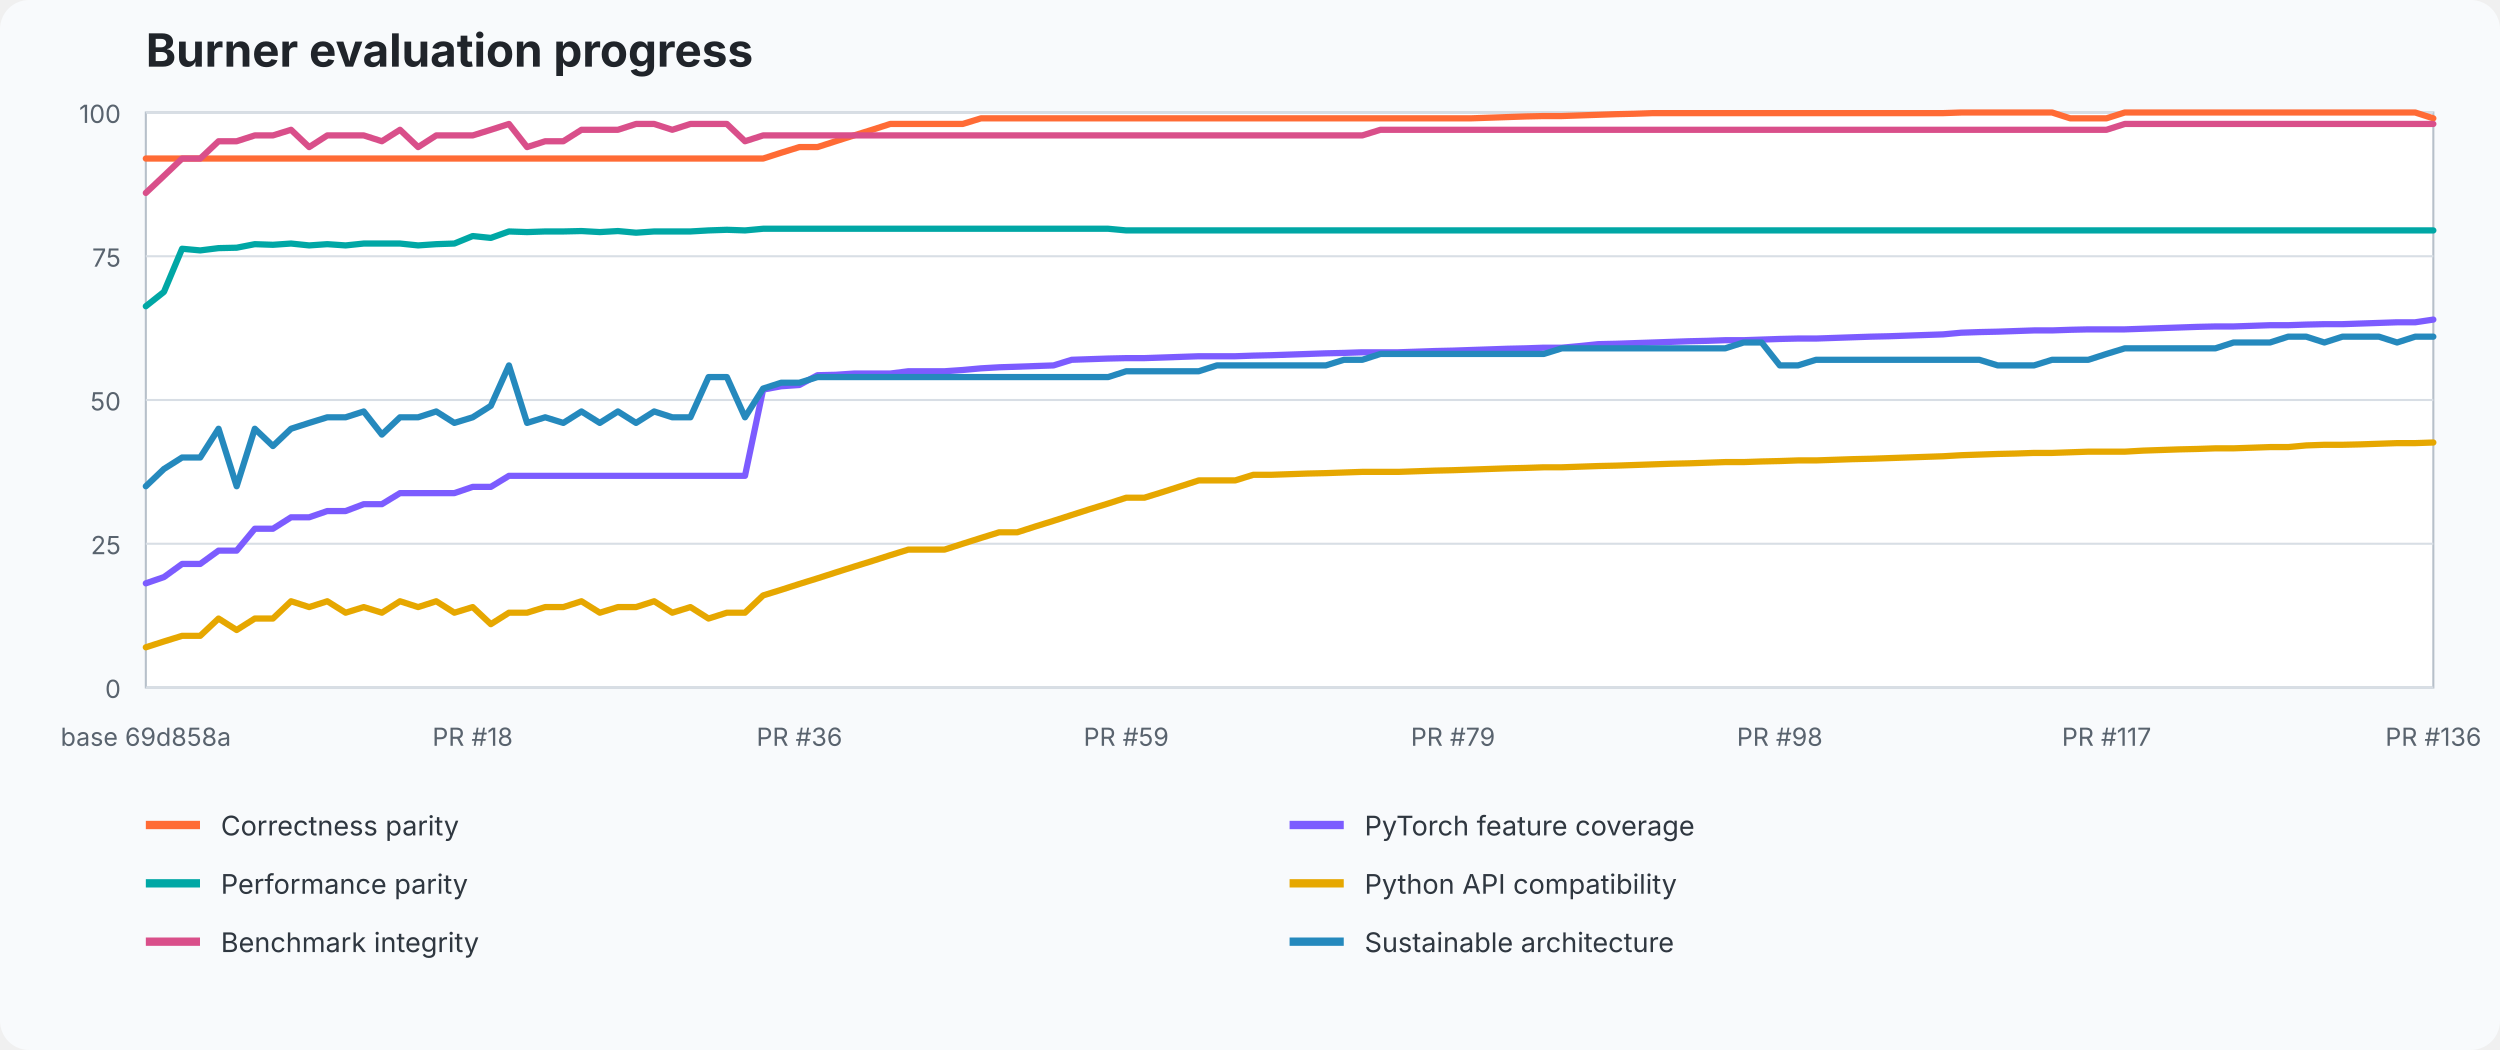
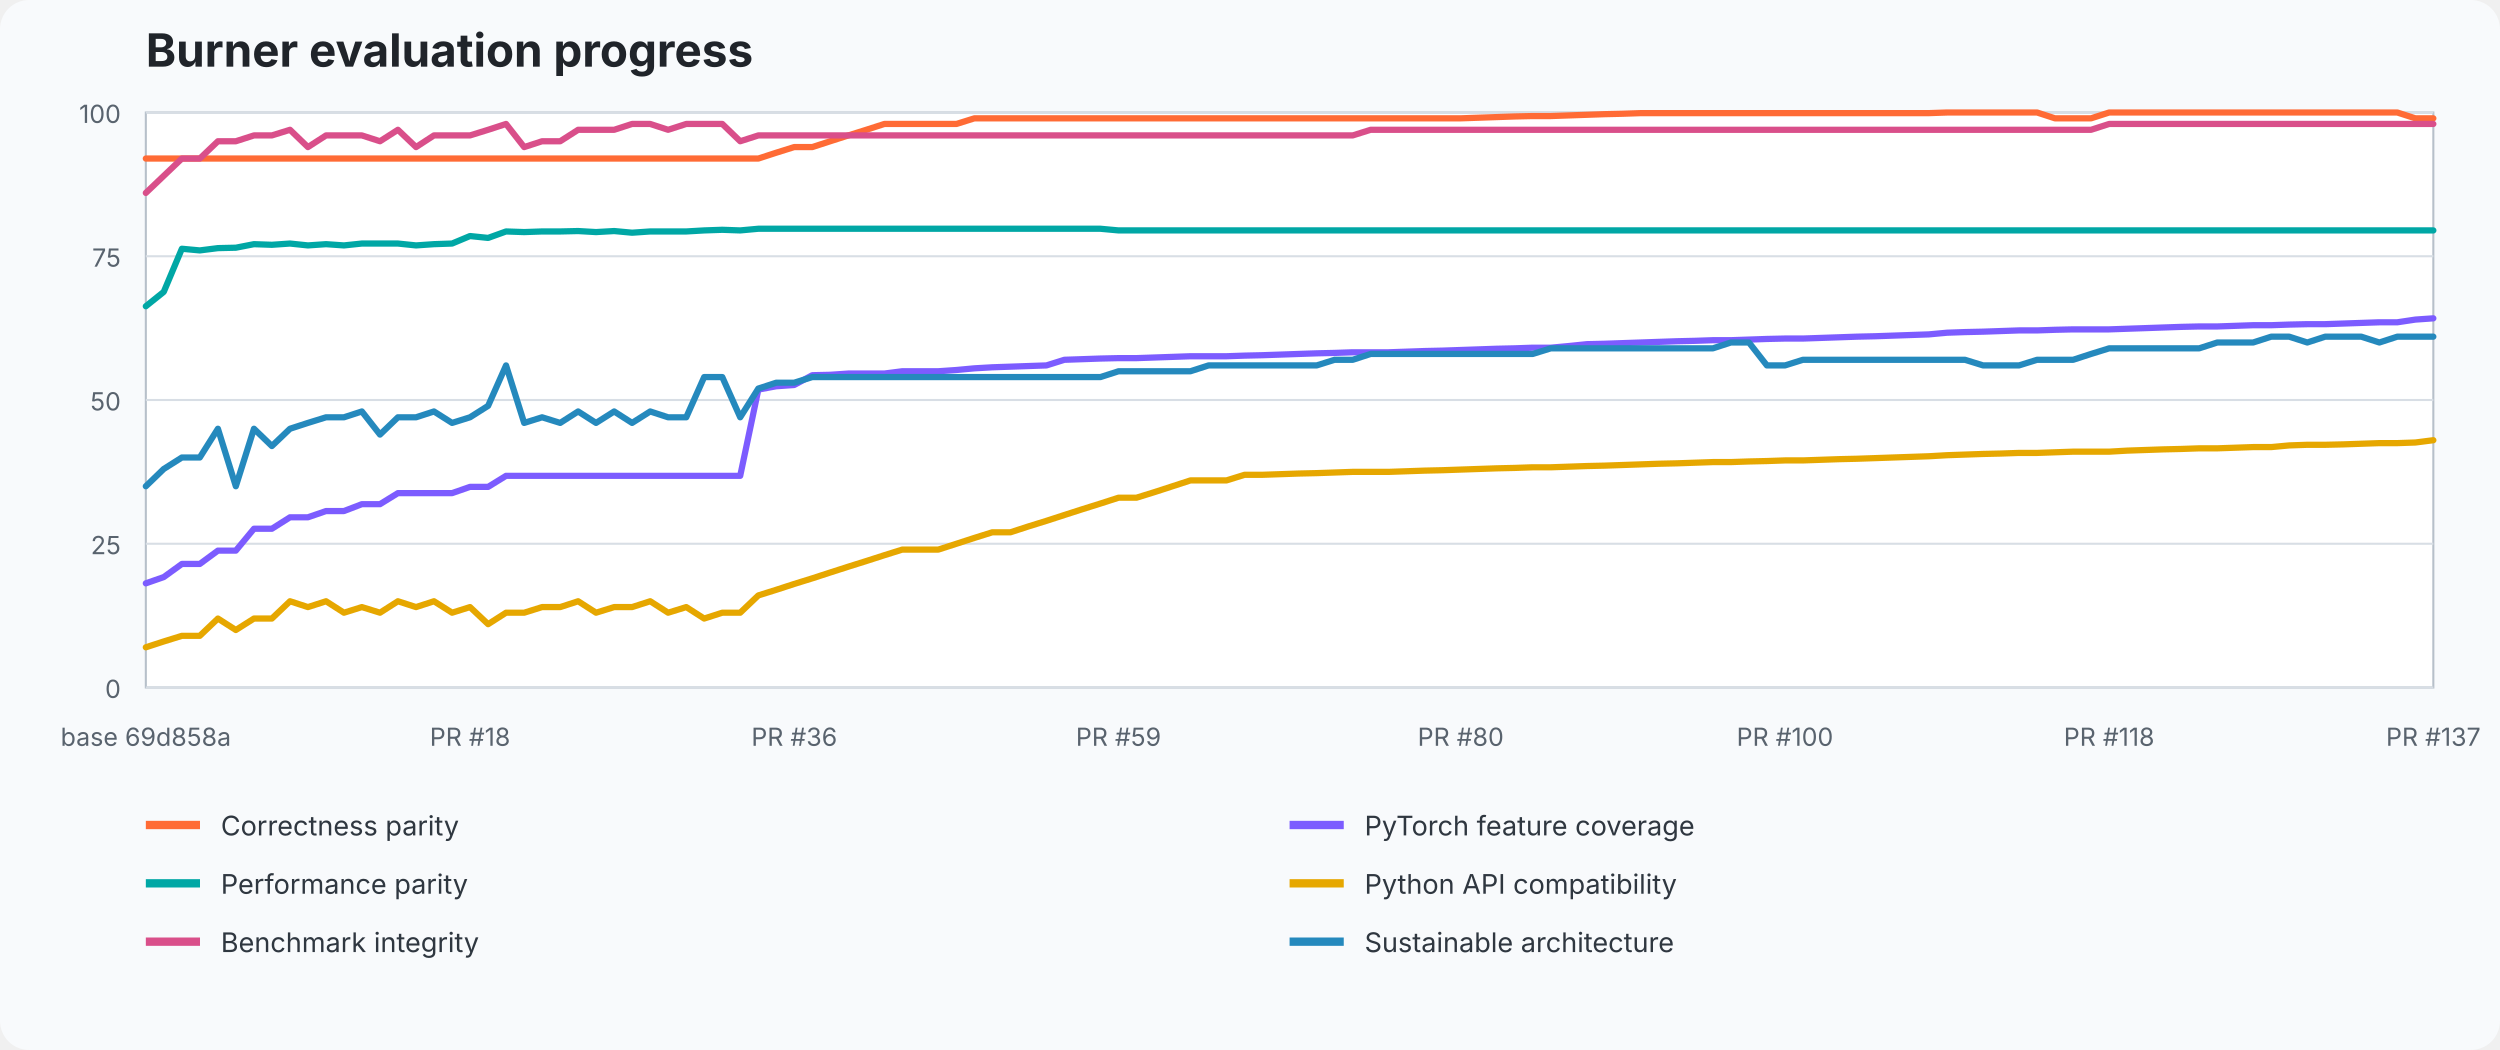
<svg xmlns="http://www.w3.org/2000/svg" width="1200" height="504" viewBox="0 0 1200 504" role="img" aria-labelledby="title desc">
  <style>text{font-family:ui-sans-serif,system-ui,-apple-system,BlinkMacSystemFont,"Segoe UI",sans-serif}.title{font-size:22px;font-weight:700;fill:#20242a}.axis{font-size:12px;fill:#59636e}.legend{font-size:13px;fill:#2f3740}.grid{stroke:#d8dee5;stroke-width:1}.plot{fill:#fff;stroke:#b7c0ca}</style>
  <rect width="100%" height="100%" fill="#f8fafc" rx="14" />
  <text x="70" y="32" class="title">Burner evaluation progress</text>
  <rect x="70" y="54" width="1098" height="276" class="plot" />
  <line x1="70" y1="330" x2="1168" y2="330" class="grid" />
  <text x="58" y="335" text-anchor="end" class="axis">0</text>
  <line x1="70" y1="261" x2="1168" y2="261" class="grid" />
  <text x="58" y="266" text-anchor="end" class="axis">25</text>
  <line x1="70" y1="192" x2="1168" y2="192" class="grid" />
  <text x="58" y="197" text-anchor="end" class="axis">50</text>
  <line x1="70" y1="123" x2="1168" y2="123" class="grid" />
  <text x="58" y="128" text-anchor="end" class="axis">75</text>
  <line x1="70" y1="54" x2="1168" y2="54" class="grid" />
  <text x="58" y="59" text-anchor="end" class="axis">100</text>
-   <polyline points="70.0,76.1 78.7,76.1 87.4,76.1 96.1,76.1 104.9,76.1 113.6,76.1 122.3,76.1 131.0,76.1 139.7,76.1 148.4,76.1 157.1,76.1 165.9,76.1 174.6,76.1 183.3,76.1 192.0,76.1 200.7,76.1 209.4,76.1 218.1,76.1 226.9,76.1 235.6,76.1 244.3,76.1 253.0,76.1 261.7,76.1 270.4,76.1 279.1,76.1 287.9,76.1 296.6,76.1 305.3,76.1 314.0,76.1 322.7,76.1 331.4,76.1 340.1,76.1 348.9,76.1 357.6,76.1 366.3,76.1 375.0,73.3 383.7,70.6 392.4,70.6 401.1,67.8 409.9,65.0 418.6,62.3 427.3,59.5 436.0,59.5 444.7,59.5 453.4,59.5 462.1,59.5 470.9,56.8 479.6,56.8 488.3,56.8 497.0,56.8 505.7,56.8 514.4,56.8 523.1,56.8 531.9,56.8 540.6,56.8 549.3,56.8 558.0,56.8 566.7,56.8 575.4,56.8 584.1,56.8 592.9,56.8 601.6,56.8 610.3,56.8 619.0,56.8 627.7,56.8 636.4,56.8 645.1,56.8 653.9,56.8 662.6,56.8 671.3,56.8 680.0,56.8 688.7,56.8 697.4,56.8 706.1,56.8 714.9,56.5 723.6,56.2 732.3,55.9 741.0,55.7 749.7,55.7 758.4,55.4 767.1,55.1 775.9,54.8 784.6,54.6 793.3,54.3 802.0,54.3 810.7,54.3 819.4,54.3 828.1,54.3 836.9,54.3 845.6,54.3 854.3,54.3 863.0,54.3 871.7,54.3 880.4,54.3 889.1,54.3 897.9,54.3 906.6,54.3 915.3,54.3 924.0,54.3 932.7,54.3 941.4,54.0 950.1,54.0 958.9,54.0 967.6,54.0 976.3,54.0 985.0,54.0 993.7,56.8 1002.4,56.8 1011.1,56.8 1019.9,54.0 1028.6,54.0 1037.3,54.0 1046.0,54.0 1054.7,54.0 1063.4,54.0 1072.1,54.0 1080.9,54.0 1089.6,54.0 1098.3,54.0 1107.0,54.0 1115.7,54.0 1124.4,54.0 1133.1,54.0 1141.9,54.0 1150.6,54.0 1159.3,54.0 1168.0,56.8" fill="none" stroke="#ff6b35" stroke-width="3" stroke-linejoin="round" stroke-linecap="round" />
-   <polyline points="70.0,280.0 78.7,277.0 87.4,270.7 96.1,270.7 104.9,264.3 113.6,264.3 122.3,253.8 131.0,253.8 139.7,248.3 148.4,248.3 157.1,245.3 165.9,245.3 174.6,242.0 183.3,242.0 192.0,236.7 200.7,236.7 209.4,236.7 218.1,236.7 226.9,233.7 235.6,233.7 244.3,228.4 253.0,228.4 261.7,228.4 270.4,228.4 279.1,228.4 287.9,228.4 296.6,228.4 305.3,228.4 314.0,228.4 322.7,228.4 331.4,228.4 340.1,228.4 348.9,228.4 357.6,228.4 366.3,187.0 375.0,185.4 383.7,184.8 392.4,180.1 401.1,179.9 409.9,179.3 418.6,179.3 427.3,179.3 436.0,178.2 444.7,178.2 453.4,178.2 462.1,177.6 470.9,176.8 479.6,176.3 488.3,176.0 497.0,175.7 505.7,175.4 514.4,172.7 523.1,172.4 531.9,172.1 540.6,171.9 549.3,171.9 558.0,171.6 566.7,171.3 575.4,171.0 584.1,171.0 592.9,171.0 601.6,170.7 610.3,170.5 619.0,170.2 627.7,169.9 636.4,169.6 645.1,169.4 653.9,169.1 662.6,169.1 671.3,169.1 680.0,168.8 688.7,168.5 697.4,168.3 706.1,168.0 714.9,167.7 723.6,167.4 732.3,167.2 741.0,166.9 749.7,166.9 758.4,166.1 767.1,165.2 775.9,165.0 784.6,164.7 793.3,164.4 802.0,164.1 810.7,163.8 819.4,163.6 828.1,163.3 836.9,163.3 845.6,163.0 854.3,162.7 863.0,162.5 871.7,162.5 880.4,162.2 889.1,161.9 897.9,161.6 906.6,161.4 915.3,161.1 924.0,160.8 932.7,160.5 941.4,159.7 950.1,159.4 958.9,159.2 967.6,158.9 976.3,158.6 985.0,158.6 993.7,158.3 1002.4,158.1 1011.1,158.1 1019.9,158.1 1028.6,157.8 1037.3,157.5 1046.0,157.2 1054.7,156.9 1063.4,156.7 1072.1,156.7 1080.9,156.4 1089.6,156.1 1098.3,156.1 1107.0,155.8 1115.7,155.6 1124.4,155.6 1133.1,155.3 1141.9,155.0 1150.6,154.7 1159.3,154.7 1168.0,153.4" fill="none" stroke="#7c5cff" stroke-width="3" stroke-linejoin="round" stroke-linecap="round" />
-   <polyline points="70.0,147.0 78.7,140.1 87.4,119.4 96.1,120.2 104.9,119.1 113.6,118.9 122.3,117.2 131.0,117.5 139.7,116.9 148.4,117.8 157.1,117.2 165.9,117.8 174.6,116.9 183.3,116.9 192.0,116.9 200.7,117.8 209.4,117.2 218.1,116.9 226.9,113.3 235.6,114.2 244.3,111.1 253.0,111.4 261.7,111.1 270.4,111.1 279.1,110.9 287.9,111.4 296.6,110.9 305.3,111.7 314.0,111.1 322.7,111.1 331.4,111.1 340.1,110.6 348.9,110.3 357.6,110.6 366.3,109.8 375.0,109.8 383.7,109.8 392.4,109.8 401.1,109.8 409.9,109.8 418.6,109.8 427.3,109.8 436.0,109.8 444.7,109.8 453.4,109.8 462.1,109.8 470.9,109.8 479.6,109.8 488.3,109.8 497.0,109.8 505.7,109.8 514.4,109.8 523.1,109.8 531.9,109.8 540.6,110.6 549.3,110.6 558.0,110.6 566.7,110.6 575.4,110.6 584.1,110.6 592.9,110.6 601.6,110.6 610.3,110.6 619.0,110.6 627.7,110.6 636.4,110.6 645.1,110.6 653.9,110.6 662.6,110.6 671.3,110.6 680.0,110.6 688.7,110.6 697.4,110.6 706.1,110.6 714.9,110.6 723.6,110.6 732.3,110.6 741.0,110.6 749.7,110.6 758.4,110.6 767.1,110.6 775.9,110.6 784.6,110.6 793.3,110.6 802.0,110.6 810.7,110.6 819.4,110.6 828.1,110.6 836.9,110.6 845.6,110.6 854.3,110.6 863.0,110.6 871.7,110.6 880.4,110.6 889.1,110.6 897.9,110.6 906.6,110.6 915.3,110.6 924.0,110.6 932.7,110.6 941.4,110.6 950.1,110.6 958.9,110.6 967.6,110.6 976.3,110.6 985.0,110.6 993.7,110.6 1002.4,110.6 1011.1,110.6 1019.9,110.6 1028.6,110.6 1037.3,110.6 1046.0,110.6 1054.7,110.6 1063.4,110.6 1072.1,110.6 1080.9,110.6 1089.6,110.6 1098.3,110.6 1107.0,110.6 1115.7,110.6 1124.4,110.6 1133.1,110.6 1141.9,110.6 1150.6,110.6 1159.3,110.6 1168.0,110.6" fill="none" stroke="#00a7a5" stroke-width="3" stroke-linejoin="round" stroke-linecap="round" />
-   <polyline points="70.0,310.7 78.7,307.9 87.4,305.2 96.1,305.2 104.9,296.9 113.6,302.4 122.3,296.9 131.0,296.9 139.7,288.6 148.4,291.4 157.1,288.6 165.9,294.1 174.6,291.4 183.3,294.1 192.0,288.6 200.7,291.4 209.4,288.6 218.1,294.1 226.9,291.4 235.6,299.6 244.3,294.1 253.0,294.1 261.7,291.4 270.4,291.4 279.1,288.6 287.9,294.1 296.6,291.4 305.3,291.4 314.0,288.6 322.7,294.1 331.4,291.4 340.1,296.9 348.9,294.1 357.6,294.1 366.3,285.8 375.0,283.1 383.7,280.3 392.4,277.6 401.1,274.8 409.9,272.0 418.6,269.3 427.3,266.5 436.0,263.8 444.7,263.8 453.4,263.8 462.1,261.0 470.9,258.2 479.6,255.5 488.3,255.5 497.0,252.7 505.7,250.0 514.4,247.2 523.1,244.4 531.9,241.7 540.6,238.9 549.3,238.9 558.0,236.2 566.7,233.4 575.4,230.6 584.1,230.6 592.9,230.6 601.6,227.9 610.3,227.9 619.0,227.6 627.7,227.3 636.4,227.1 645.1,226.8 653.9,226.5 662.6,226.5 671.3,226.5 680.0,226.2 688.7,225.9 697.4,225.7 706.1,225.4 714.9,225.1 723.6,224.8 732.3,224.6 741.0,224.3 749.7,224.3 758.4,224.0 767.1,223.7 775.9,223.5 784.6,223.2 793.3,222.9 802.0,222.6 810.7,222.4 819.4,222.1 828.1,221.8 836.9,221.8 845.6,221.5 854.3,221.3 863.0,221.0 871.7,221.0 880.4,220.7 889.1,220.4 897.9,220.2 906.6,219.9 915.3,219.6 924.0,219.3 932.7,219.0 941.4,218.5 950.1,218.2 958.9,217.9 967.6,217.7 976.3,217.4 985.0,217.4 993.7,217.1 1002.4,216.8 1011.1,216.8 1019.9,216.8 1028.6,216.3 1037.3,216.0 1046.0,215.7 1054.7,215.5 1063.4,215.2 1072.1,215.2 1080.9,214.9 1089.6,214.6 1098.3,214.6 1107.0,213.8 1115.7,213.5 1124.4,213.5 1133.1,213.3 1141.9,213.0 1150.6,212.7 1159.3,212.7 1168.0,212.4" fill="none" stroke="#e6a700" stroke-width="3" stroke-linejoin="round" stroke-linecap="round" />
-   <polyline points="70.0,92.6 78.7,84.4 87.4,76.1 96.1,76.1 104.9,67.8 113.6,67.8 122.3,65.0 131.0,65.0 139.7,62.3 148.4,70.6 157.1,65.0 165.9,65.0 174.6,65.0 183.3,67.8 192.0,62.3 200.7,70.6 209.4,65.0 218.1,65.0 226.9,65.0 235.6,62.3 244.3,59.5 253.0,70.6 261.7,67.8 270.4,67.8 279.1,62.3 287.9,62.3 296.6,62.3 305.3,59.5 314.0,59.5 322.7,62.3 331.4,59.5 340.1,59.5 348.9,59.5 357.6,67.8 366.3,65.0 375.0,65.0 383.7,65.0 392.4,65.0 401.1,65.0 409.9,65.0 418.6,65.0 427.3,65.0 436.0,65.0 444.7,65.0 453.4,65.0 462.1,65.0 470.9,65.0 479.6,65.0 488.3,65.0 497.0,65.0 505.7,65.0 514.4,65.0 523.1,65.0 531.9,65.0 540.6,65.0 549.3,65.0 558.0,65.0 566.7,65.0 575.4,65.0 584.1,65.0 592.9,65.0 601.6,65.0 610.3,65.0 619.0,65.0 627.7,65.0 636.4,65.0 645.1,65.0 653.9,65.0 662.6,62.3 671.3,62.3 680.0,62.3 688.7,62.3 697.4,62.3 706.1,62.3 714.9,62.3 723.6,62.3 732.3,62.3 741.0,62.3 749.7,62.3 758.4,62.3 767.1,62.3 775.9,62.3 784.6,62.3 793.3,62.3 802.0,62.3 810.7,62.3 819.4,62.3 828.1,62.3 836.9,62.3 845.6,62.3 854.3,62.3 863.0,62.3 871.7,62.3 880.4,62.3 889.1,62.3 897.9,62.3 906.6,62.3 915.3,62.3 924.0,62.3 932.7,62.3 941.4,62.3 950.1,62.3 958.9,62.3 967.6,62.3 976.3,62.3 985.0,62.3 993.7,62.3 1002.4,62.3 1011.1,62.3 1019.9,59.5 1028.6,59.5 1037.3,59.5 1046.0,59.5 1054.7,59.5 1063.4,59.5 1072.1,59.5 1080.9,59.5 1089.6,59.5 1098.3,59.5 1107.0,59.5 1115.7,59.5 1124.4,59.5 1133.1,59.5 1141.9,59.5 1150.6,59.5 1159.3,59.5 1168.0,59.5" fill="none" stroke="#d94f8a" stroke-width="3" stroke-linejoin="round" stroke-linecap="round" />
-   <polyline points="70.0,233.4 78.7,225.1 87.4,219.6 96.1,219.6 104.9,205.8 113.6,233.4 122.3,205.8 131.0,214.1 139.7,205.8 148.4,203.0 157.1,200.3 165.9,200.3 174.6,197.5 183.3,208.6 192.0,200.3 200.7,200.3 209.4,197.5 218.1,203.0 226.9,200.3 235.6,194.8 244.3,175.4 253.0,203.0 261.7,200.3 270.4,203.0 279.1,197.5 287.9,203.0 296.6,197.5 305.3,203.0 314.0,197.5 322.7,200.3 331.4,200.3 340.1,181.0 348.9,181.0 357.6,200.3 366.3,186.5 375.0,183.7 383.7,183.7 392.4,181.0 401.1,181.0 409.9,181.0 418.6,181.0 427.3,181.0 436.0,181.0 444.7,181.0 453.4,181.0 462.1,181.0 470.9,181.0 479.6,181.0 488.3,181.0 497.0,181.0 505.7,181.0 514.4,181.0 523.1,181.0 531.9,181.0 540.6,178.2 549.3,178.2 558.0,178.2 566.7,178.2 575.4,178.2 584.1,175.4 592.9,175.4 601.6,175.4 610.3,175.4 619.0,175.4 627.7,175.4 636.4,175.4 645.1,172.7 653.9,172.7 662.6,169.9 671.3,169.9 680.0,169.9 688.7,169.9 697.4,169.9 706.1,169.9 714.9,169.9 723.6,169.9 732.3,169.9 741.0,169.9 749.7,167.2 758.4,167.2 767.1,167.2 775.9,167.2 784.6,167.2 793.3,167.2 802.0,167.2 810.7,167.2 819.4,167.2 828.1,167.2 836.9,164.4 845.6,164.4 854.3,175.4 863.0,175.4 871.7,172.7 880.4,172.7 889.1,172.7 897.9,172.7 906.6,172.7 915.3,172.7 924.0,172.7 932.7,172.7 941.4,172.7 950.1,172.7 958.9,175.4 967.6,175.4 976.3,175.4 985.0,172.7 993.7,172.7 1002.4,172.7 1011.1,169.9 1019.9,167.2 1028.6,167.2 1037.3,167.2 1046.0,167.2 1054.7,167.2 1063.4,167.2 1072.1,164.4 1080.9,164.4 1089.6,164.4 1098.3,161.6 1107.0,161.6 1115.7,164.4 1124.4,161.6 1133.1,161.6 1141.9,161.6 1150.6,164.4 1159.3,161.6 1168.0,161.6" fill="none" stroke="#2589bd" stroke-width="3" stroke-linejoin="round" stroke-linecap="round" />
+   <polyline points="70.0,76.1 78.6,76.1 87.3,76.1 95.9,76.1 104.6,76.1 113.2,76.1 121.9,76.1 130.5,76.1 139.2,76.1 147.8,76.1 156.5,76.1 165.1,76.1 173.7,76.1 182.4,76.1 191.0,76.1 199.7,76.1 208.3,76.1 217.0,76.1 225.6,76.1 234.3,76.1 242.9,76.1 251.6,76.1 260.2,76.1 268.9,76.1 277.5,76.1 286.1,76.1 294.8,76.1 303.4,76.1 312.1,76.1 320.7,76.1 329.4,76.1 338.0,76.1 346.7,76.1 355.3,76.1 364.0,76.1 372.6,73.3 381.2,70.6 389.9,70.6 398.5,67.8 407.2,65.0 415.8,62.3 424.5,59.5 433.1,59.5 441.8,59.5 450.4,59.5 459.1,59.5 467.7,56.8 476.3,56.8 485.0,56.8 493.6,56.8 502.3,56.8 510.9,56.8 519.6,56.8 528.2,56.8 536.9,56.8 545.5,56.8 554.2,56.8 562.8,56.8 571.4,56.8 580.1,56.8 588.7,56.8 597.4,56.8 606.0,56.8 614.7,56.8 623.3,56.8 632.0,56.8 640.6,56.8 649.3,56.8 657.9,56.8 666.6,56.8 675.2,56.8 683.8,56.8 692.5,56.8 701.1,56.8 709.8,56.5 718.4,56.2 727.1,55.9 735.7,55.7 744.4,55.7 753.0,55.4 761.7,55.1 770.3,54.8 778.9,54.6 787.6,54.3 796.2,54.3 804.9,54.3 813.5,54.3 822.2,54.3 830.8,54.3 839.5,54.3 848.1,54.3 856.8,54.3 865.4,54.3 874.0,54.3 882.7,54.3 891.3,54.3 900.0,54.3 908.6,54.3 917.3,54.3 925.9,54.3 934.6,54.0 943.2,54.0 951.9,54.0 960.5,54.0 969.1,54.0 977.8,54.0 986.4,56.8 995.1,56.8 1003.7,56.8 1012.4,54.0 1021.0,54.0 1029.7,54.0 1038.3,54.0 1047.0,54.0 1055.6,54.0 1064.3,54.0 1072.9,54.0 1081.5,54.0 1090.2,54.0 1098.8,54.0 1107.5,54.0 1116.1,54.0 1124.8,54.0 1133.4,54.0 1142.1,54.0 1150.7,54.0 1159.4,56.8 1168.0,56.8" fill="none" stroke="#ff6b35" stroke-width="3" stroke-linejoin="round" stroke-linecap="round" />
+   <polyline points="70.0,280.0 78.6,277.0 87.3,270.7 95.9,270.7 104.6,264.3 113.2,264.3 121.9,253.8 130.5,253.8 139.2,248.3 147.8,248.3 156.5,245.3 165.1,245.3 173.7,242.0 182.4,242.0 191.0,236.7 199.7,236.7 208.3,236.7 217.0,236.7 225.6,233.7 234.3,233.7 242.9,228.4 251.6,228.4 260.2,228.4 268.9,228.4 277.5,228.4 286.1,228.4 294.8,228.4 303.4,228.4 312.1,228.4 320.7,228.4 329.4,228.4 338.0,228.4 346.7,228.4 355.3,228.4 364.0,187.0 372.6,185.4 381.2,184.8 389.9,180.1 398.5,179.9 407.2,179.3 415.8,179.3 424.5,179.3 433.1,178.2 441.8,178.2 450.4,178.2 459.1,177.6 467.7,176.8 476.3,176.3 485.0,176.0 493.6,175.7 502.3,175.4 510.9,172.7 519.6,172.4 528.2,172.1 536.9,171.9 545.5,171.9 554.2,171.6 562.8,171.3 571.4,171.0 580.1,171.0 588.7,171.0 597.4,170.7 606.0,170.5 614.7,170.2 623.3,169.9 632.0,169.6 640.6,169.4 649.3,169.1 657.9,169.1 666.6,169.1 675.2,168.8 683.8,168.5 692.5,168.3 701.1,168.0 709.8,167.7 718.4,167.4 727.1,167.2 735.7,166.9 744.4,166.9 753.0,166.1 761.7,165.2 770.3,165.0 778.9,164.7 787.6,164.4 796.2,164.1 804.9,163.8 813.5,163.6 822.2,163.3 830.8,163.3 839.5,163.0 848.1,162.7 856.8,162.5 865.4,162.5 874.0,162.2 882.7,161.9 891.3,161.6 900.0,161.4 908.6,161.1 917.3,160.8 925.9,160.5 934.6,159.7 943.2,159.4 951.9,159.2 960.5,158.9 969.1,158.6 977.8,158.6 986.4,158.3 995.1,158.1 1003.7,158.1 1012.4,158.1 1021.0,157.8 1029.7,157.5 1038.3,157.2 1047.0,156.9 1055.6,156.7 1064.3,156.7 1072.9,156.4 1081.5,156.1 1090.2,156.1 1098.8,155.8 1107.5,155.6 1116.1,155.6 1124.8,155.3 1133.4,155.0 1142.1,154.7 1150.7,154.7 1159.4,153.4 1168.0,152.8" fill="none" stroke="#7c5cff" stroke-width="3" stroke-linejoin="round" stroke-linecap="round" />
+   <polyline points="70.0,147.0 78.6,140.1 87.3,119.4 95.9,120.2 104.6,119.1 113.2,118.9 121.9,117.2 130.5,117.5 139.2,116.9 147.8,117.8 156.5,117.2 165.1,117.8 173.7,116.9 182.4,116.9 191.0,116.9 199.7,117.8 208.3,117.2 217.0,116.9 225.6,113.3 234.3,114.2 242.9,111.1 251.6,111.4 260.2,111.1 268.9,111.1 277.5,110.9 286.1,111.4 294.8,110.9 303.4,111.7 312.1,111.1 320.7,111.1 329.4,111.1 338.0,110.6 346.7,110.3 355.3,110.6 364.0,109.8 372.6,109.8 381.2,109.8 389.9,109.8 398.5,109.8 407.2,109.8 415.8,109.8 424.5,109.8 433.1,109.8 441.8,109.8 450.4,109.8 459.1,109.8 467.7,109.8 476.3,109.8 485.0,109.8 493.6,109.8 502.3,109.8 510.9,109.8 519.6,109.8 528.2,109.8 536.9,110.6 545.5,110.6 554.2,110.6 562.8,110.6 571.4,110.6 580.1,110.6 588.7,110.6 597.4,110.6 606.0,110.6 614.7,110.6 623.3,110.6 632.0,110.6 640.6,110.6 649.3,110.6 657.9,110.6 666.6,110.6 675.2,110.6 683.8,110.6 692.5,110.6 701.1,110.6 709.8,110.6 718.4,110.6 727.1,110.6 735.7,110.6 744.4,110.6 753.0,110.6 761.7,110.6 770.3,110.6 778.9,110.6 787.6,110.6 796.2,110.6 804.9,110.6 813.5,110.6 822.2,110.6 830.8,110.6 839.5,110.6 848.1,110.6 856.8,110.6 865.4,110.6 874.0,110.6 882.7,110.6 891.3,110.6 900.0,110.6 908.6,110.6 917.3,110.6 925.9,110.6 934.6,110.6 943.2,110.6 951.9,110.6 960.5,110.6 969.1,110.6 977.8,110.6 986.4,110.6 995.1,110.6 1003.7,110.6 1012.4,110.6 1021.0,110.6 1029.7,110.6 1038.3,110.6 1047.0,110.6 1055.6,110.6 1064.3,110.6 1072.9,110.6 1081.5,110.6 1090.2,110.6 1098.8,110.6 1107.5,110.6 1116.1,110.6 1124.8,110.6 1133.4,110.6 1142.1,110.6 1150.7,110.6 1159.4,110.6 1168.0,110.6" fill="none" stroke="#00a7a5" stroke-width="3" stroke-linejoin="round" stroke-linecap="round" />
+   <polyline points="70.0,310.7 78.6,307.9 87.3,305.2 95.9,305.2 104.6,296.9 113.2,302.4 121.9,296.9 130.5,296.9 139.2,288.6 147.8,291.4 156.5,288.6 165.1,294.1 173.7,291.4 182.4,294.1 191.0,288.6 199.7,291.4 208.3,288.6 217.0,294.1 225.6,291.4 234.3,299.6 242.9,294.1 251.6,294.1 260.2,291.4 268.9,291.4 277.5,288.6 286.1,294.1 294.8,291.4 303.4,291.4 312.1,288.6 320.7,294.1 329.4,291.4 338.0,296.9 346.7,294.1 355.3,294.1 364.0,285.8 372.6,283.1 381.2,280.3 389.9,277.6 398.5,274.8 407.2,272.0 415.8,269.3 424.5,266.5 433.1,263.8 441.8,263.8 450.4,263.8 459.1,261.0 467.7,258.2 476.3,255.5 485.0,255.5 493.6,252.7 502.3,250.0 510.9,247.2 519.6,244.4 528.2,241.7 536.9,238.9 545.5,238.9 554.2,236.2 562.8,233.4 571.4,230.6 580.1,230.6 588.7,230.6 597.4,227.9 606.0,227.9 614.7,227.6 623.3,227.3 632.0,227.1 640.6,226.8 649.3,226.5 657.9,226.5 666.6,226.5 675.2,226.2 683.8,225.9 692.5,225.7 701.1,225.4 709.8,225.1 718.4,224.8 727.1,224.6 735.7,224.3 744.4,224.3 753.0,224.0 761.7,223.7 770.3,223.5 778.9,223.2 787.6,222.9 796.2,222.6 804.9,222.4 813.5,222.1 822.2,221.8 830.8,221.8 839.5,221.5 848.1,221.3 856.8,221.0 865.4,221.0 874.0,220.7 882.7,220.4 891.3,220.2 900.0,219.9 908.6,219.6 917.3,219.3 925.9,219.0 934.6,218.5 943.2,218.2 951.9,217.9 960.5,217.7 969.1,217.4 977.8,217.4 986.4,217.1 995.1,216.8 1003.7,216.8 1012.4,216.8 1021.0,216.3 1029.7,216.0 1038.3,215.7 1047.0,215.5 1055.6,215.2 1064.3,215.2 1072.9,214.9 1081.5,214.6 1090.2,214.6 1098.8,213.8 1107.5,213.5 1116.1,213.5 1124.8,213.3 1133.4,213.0 1142.1,212.7 1150.7,212.7 1159.4,212.4 1168.0,211.3" fill="none" stroke="#e6a700" stroke-width="3" stroke-linejoin="round" stroke-linecap="round" />
+   <polyline points="70.0,92.6 78.6,84.4 87.3,76.1 95.9,76.1 104.6,67.8 113.2,67.8 121.9,65.0 130.5,65.0 139.2,62.3 147.8,70.6 156.5,65.0 165.1,65.0 173.7,65.0 182.4,67.8 191.0,62.3 199.7,70.6 208.3,65.0 217.0,65.0 225.6,65.0 234.3,62.3 242.9,59.5 251.6,70.6 260.2,67.8 268.9,67.8 277.5,62.3 286.1,62.3 294.8,62.3 303.4,59.5 312.1,59.5 320.7,62.3 329.4,59.5 338.0,59.5 346.7,59.5 355.3,67.8 364.0,65.0 372.6,65.0 381.2,65.0 389.9,65.0 398.5,65.0 407.2,65.0 415.8,65.0 424.5,65.0 433.1,65.0 441.8,65.0 450.4,65.0 459.1,65.0 467.7,65.0 476.3,65.0 485.0,65.0 493.6,65.0 502.3,65.0 510.9,65.0 519.6,65.0 528.2,65.0 536.9,65.0 545.5,65.0 554.2,65.0 562.8,65.0 571.4,65.0 580.1,65.0 588.7,65.0 597.4,65.0 606.0,65.0 614.7,65.0 623.3,65.0 632.0,65.0 640.6,65.0 649.3,65.0 657.9,62.3 666.6,62.3 675.2,62.3 683.8,62.3 692.5,62.3 701.1,62.3 709.8,62.3 718.4,62.3 727.1,62.3 735.7,62.3 744.4,62.3 753.0,62.3 761.7,62.3 770.3,62.3 778.9,62.3 787.6,62.3 796.2,62.3 804.9,62.3 813.5,62.3 822.2,62.3 830.8,62.3 839.5,62.3 848.1,62.3 856.8,62.3 865.4,62.3 874.0,62.3 882.7,62.3 891.3,62.3 900.0,62.3 908.6,62.3 917.3,62.3 925.9,62.3 934.6,62.3 943.2,62.3 951.9,62.3 960.5,62.3 969.1,62.3 977.8,62.3 986.4,62.3 995.1,62.3 1003.7,62.3 1012.4,59.5 1021.0,59.5 1029.7,59.5 1038.3,59.5 1047.0,59.5 1055.6,59.5 1064.3,59.5 1072.9,59.5 1081.5,59.5 1090.2,59.5 1098.8,59.5 1107.5,59.5 1116.1,59.5 1124.8,59.5 1133.4,59.5 1142.1,59.5 1150.7,59.5 1159.4,59.5 1168.0,59.5" fill="none" stroke="#d94f8a" stroke-width="3" stroke-linejoin="round" stroke-linecap="round" />
+   <polyline points="70.0,233.4 78.6,225.1 87.3,219.6 95.9,219.6 104.6,205.8 113.2,233.4 121.9,205.8 130.5,214.1 139.2,205.8 147.8,203.0 156.5,200.3 165.1,200.3 173.7,197.5 182.4,208.6 191.0,200.3 199.7,200.3 208.3,197.5 217.0,203.0 225.6,200.3 234.3,194.8 242.9,175.4 251.6,203.0 260.2,200.3 268.9,203.0 277.5,197.5 286.1,203.0 294.8,197.5 303.4,203.0 312.1,197.5 320.7,200.3 329.4,200.3 338.0,181.0 346.7,181.0 355.3,200.3 364.0,186.5 372.6,183.7 381.2,183.7 389.9,181.0 398.5,181.0 407.2,181.0 415.8,181.0 424.5,181.0 433.1,181.0 441.8,181.0 450.4,181.0 459.1,181.0 467.7,181.0 476.3,181.0 485.0,181.0 493.6,181.0 502.3,181.0 510.9,181.0 519.6,181.0 528.2,181.0 536.9,178.2 545.5,178.2 554.2,178.2 562.8,178.2 571.4,178.2 580.1,175.4 588.7,175.4 597.4,175.4 606.0,175.4 614.7,175.4 623.3,175.4 632.0,175.4 640.6,172.7 649.3,172.7 657.9,169.9 666.6,169.9 675.2,169.9 683.8,169.9 692.5,169.9 701.1,169.9 709.8,169.9 718.4,169.9 727.1,169.9 735.7,169.9 744.4,167.2 753.0,167.2 761.7,167.2 770.3,167.2 778.9,167.2 787.6,167.2 796.2,167.2 804.9,167.2 813.5,167.2 822.2,167.2 830.8,164.4 839.5,164.4 848.1,175.4 856.8,175.4 865.4,172.7 874.0,172.7 882.7,172.7 891.3,172.7 900.0,172.7 908.6,172.7 917.3,172.7 925.9,172.7 934.6,172.7 943.2,172.7 951.9,175.4 960.5,175.4 969.1,175.4 977.8,172.7 986.4,172.7 995.1,172.7 1003.7,169.9 1012.4,167.2 1021.0,167.2 1029.7,167.2 1038.3,167.2 1047.0,167.2 1055.6,167.2 1064.3,164.4 1072.9,164.4 1081.5,164.4 1090.2,161.6 1098.8,161.6 1107.5,164.4 1116.1,161.6 1124.8,161.6 1133.4,161.6 1142.1,164.4 1150.7,161.6 1159.4,161.6 1168.0,161.6" fill="none" stroke="#2589bd" stroke-width="3" stroke-linejoin="round" stroke-linecap="round" />
  <text x="70" y="358" text-anchor="middle" class="axis">base 69d858a</text>
-   <text x="226.857" y="358" text-anchor="middle" class="axis">PR #18</text>
-   <text x="383.714" y="358" text-anchor="middle" class="axis">PR #36</text>
-   <text x="540.571" y="358" text-anchor="middle" class="axis">PR #59</text>
-   <text x="697.429" y="358" text-anchor="middle" class="axis">PR #79</text>
-   <text x="854.286" y="358" text-anchor="middle" class="axis">PR #98</text>
-   <text x="1011.143" y="358" text-anchor="middle" class="axis">PR #117</text>
-   <text x="1168" y="358" text-anchor="middle" class="axis">PR #136</text>
+   <text x="225.622" y="358" text-anchor="middle" class="axis">PR #18</text>
+   <text x="381.244" y="358" text-anchor="middle" class="axis">PR #36</text>
+   <text x="536.866" y="358" text-anchor="middle" class="axis">PR #59</text>
+   <text x="701.134" y="358" text-anchor="middle" class="axis">PR #80</text>
+   <text x="856.756" y="358" text-anchor="middle" class="axis">PR #100</text>
+   <text x="1012.378" y="358" text-anchor="middle" class="axis">PR #118</text>
+   <text x="1168" y="358" text-anchor="middle" class="axis">PR #137</text>
  <line x1="70" y1="396" x2="96" y2="396" stroke="#ff6b35" stroke-width="4" />
  <text x="106" y="401" class="legend">Correctness parity</text>
  <line x1="619" y1="396" x2="645" y2="396" stroke="#7c5cff" stroke-width="4" />
  <text x="655" y="401" class="legend">PyTorch feature coverage</text>
  <line x1="70" y1="424" x2="96" y2="424" stroke="#00a7a5" stroke-width="4" />
  <text x="106" y="429" class="legend">Performance parity</text>
  <line x1="619" y1="424" x2="645" y2="424" stroke="#e6a700" stroke-width="4" />
  <text x="655" y="429" class="legend">Python API compatibility</text>
  <line x1="70" y1="452" x2="96" y2="452" stroke="#d94f8a" stroke-width="4" />
  <text x="106" y="457" class="legend">Benchmark integrity</text>
  <line x1="619" y1="452" x2="645" y2="452" stroke="#2589bd" stroke-width="4" />
  <text x="655" y="457" class="legend">Sustainable architecture</text>
</svg>
